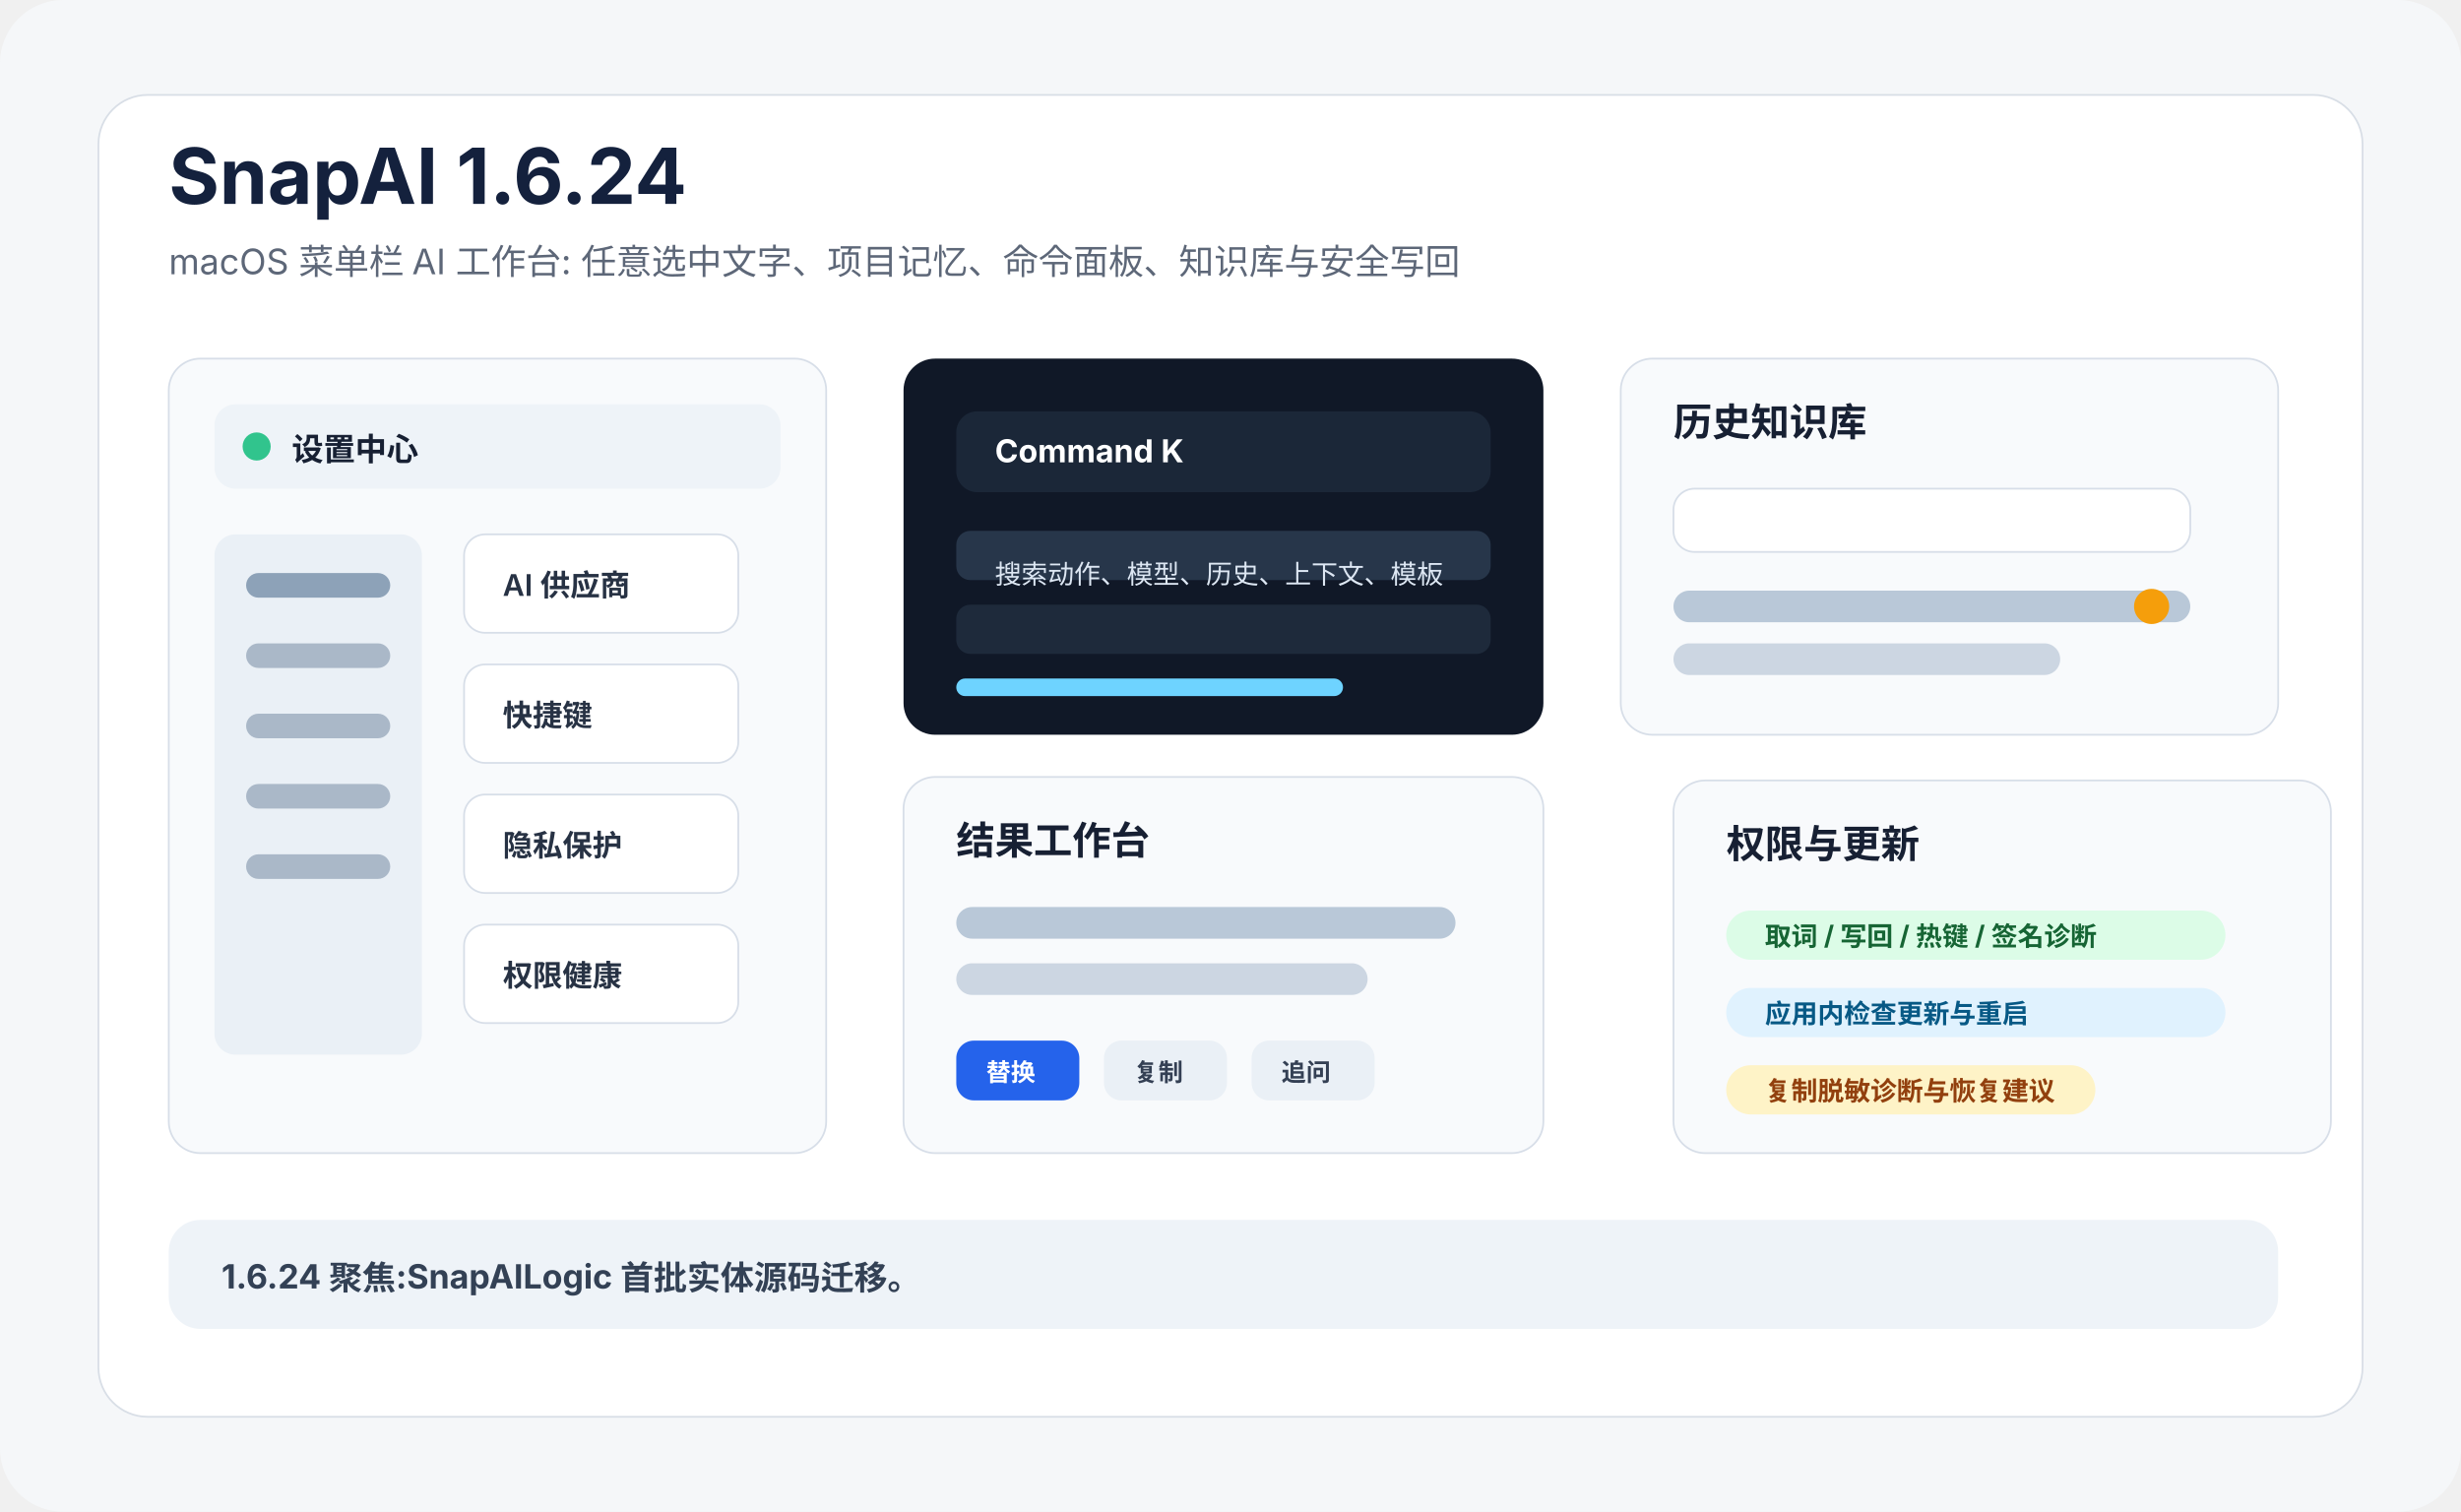
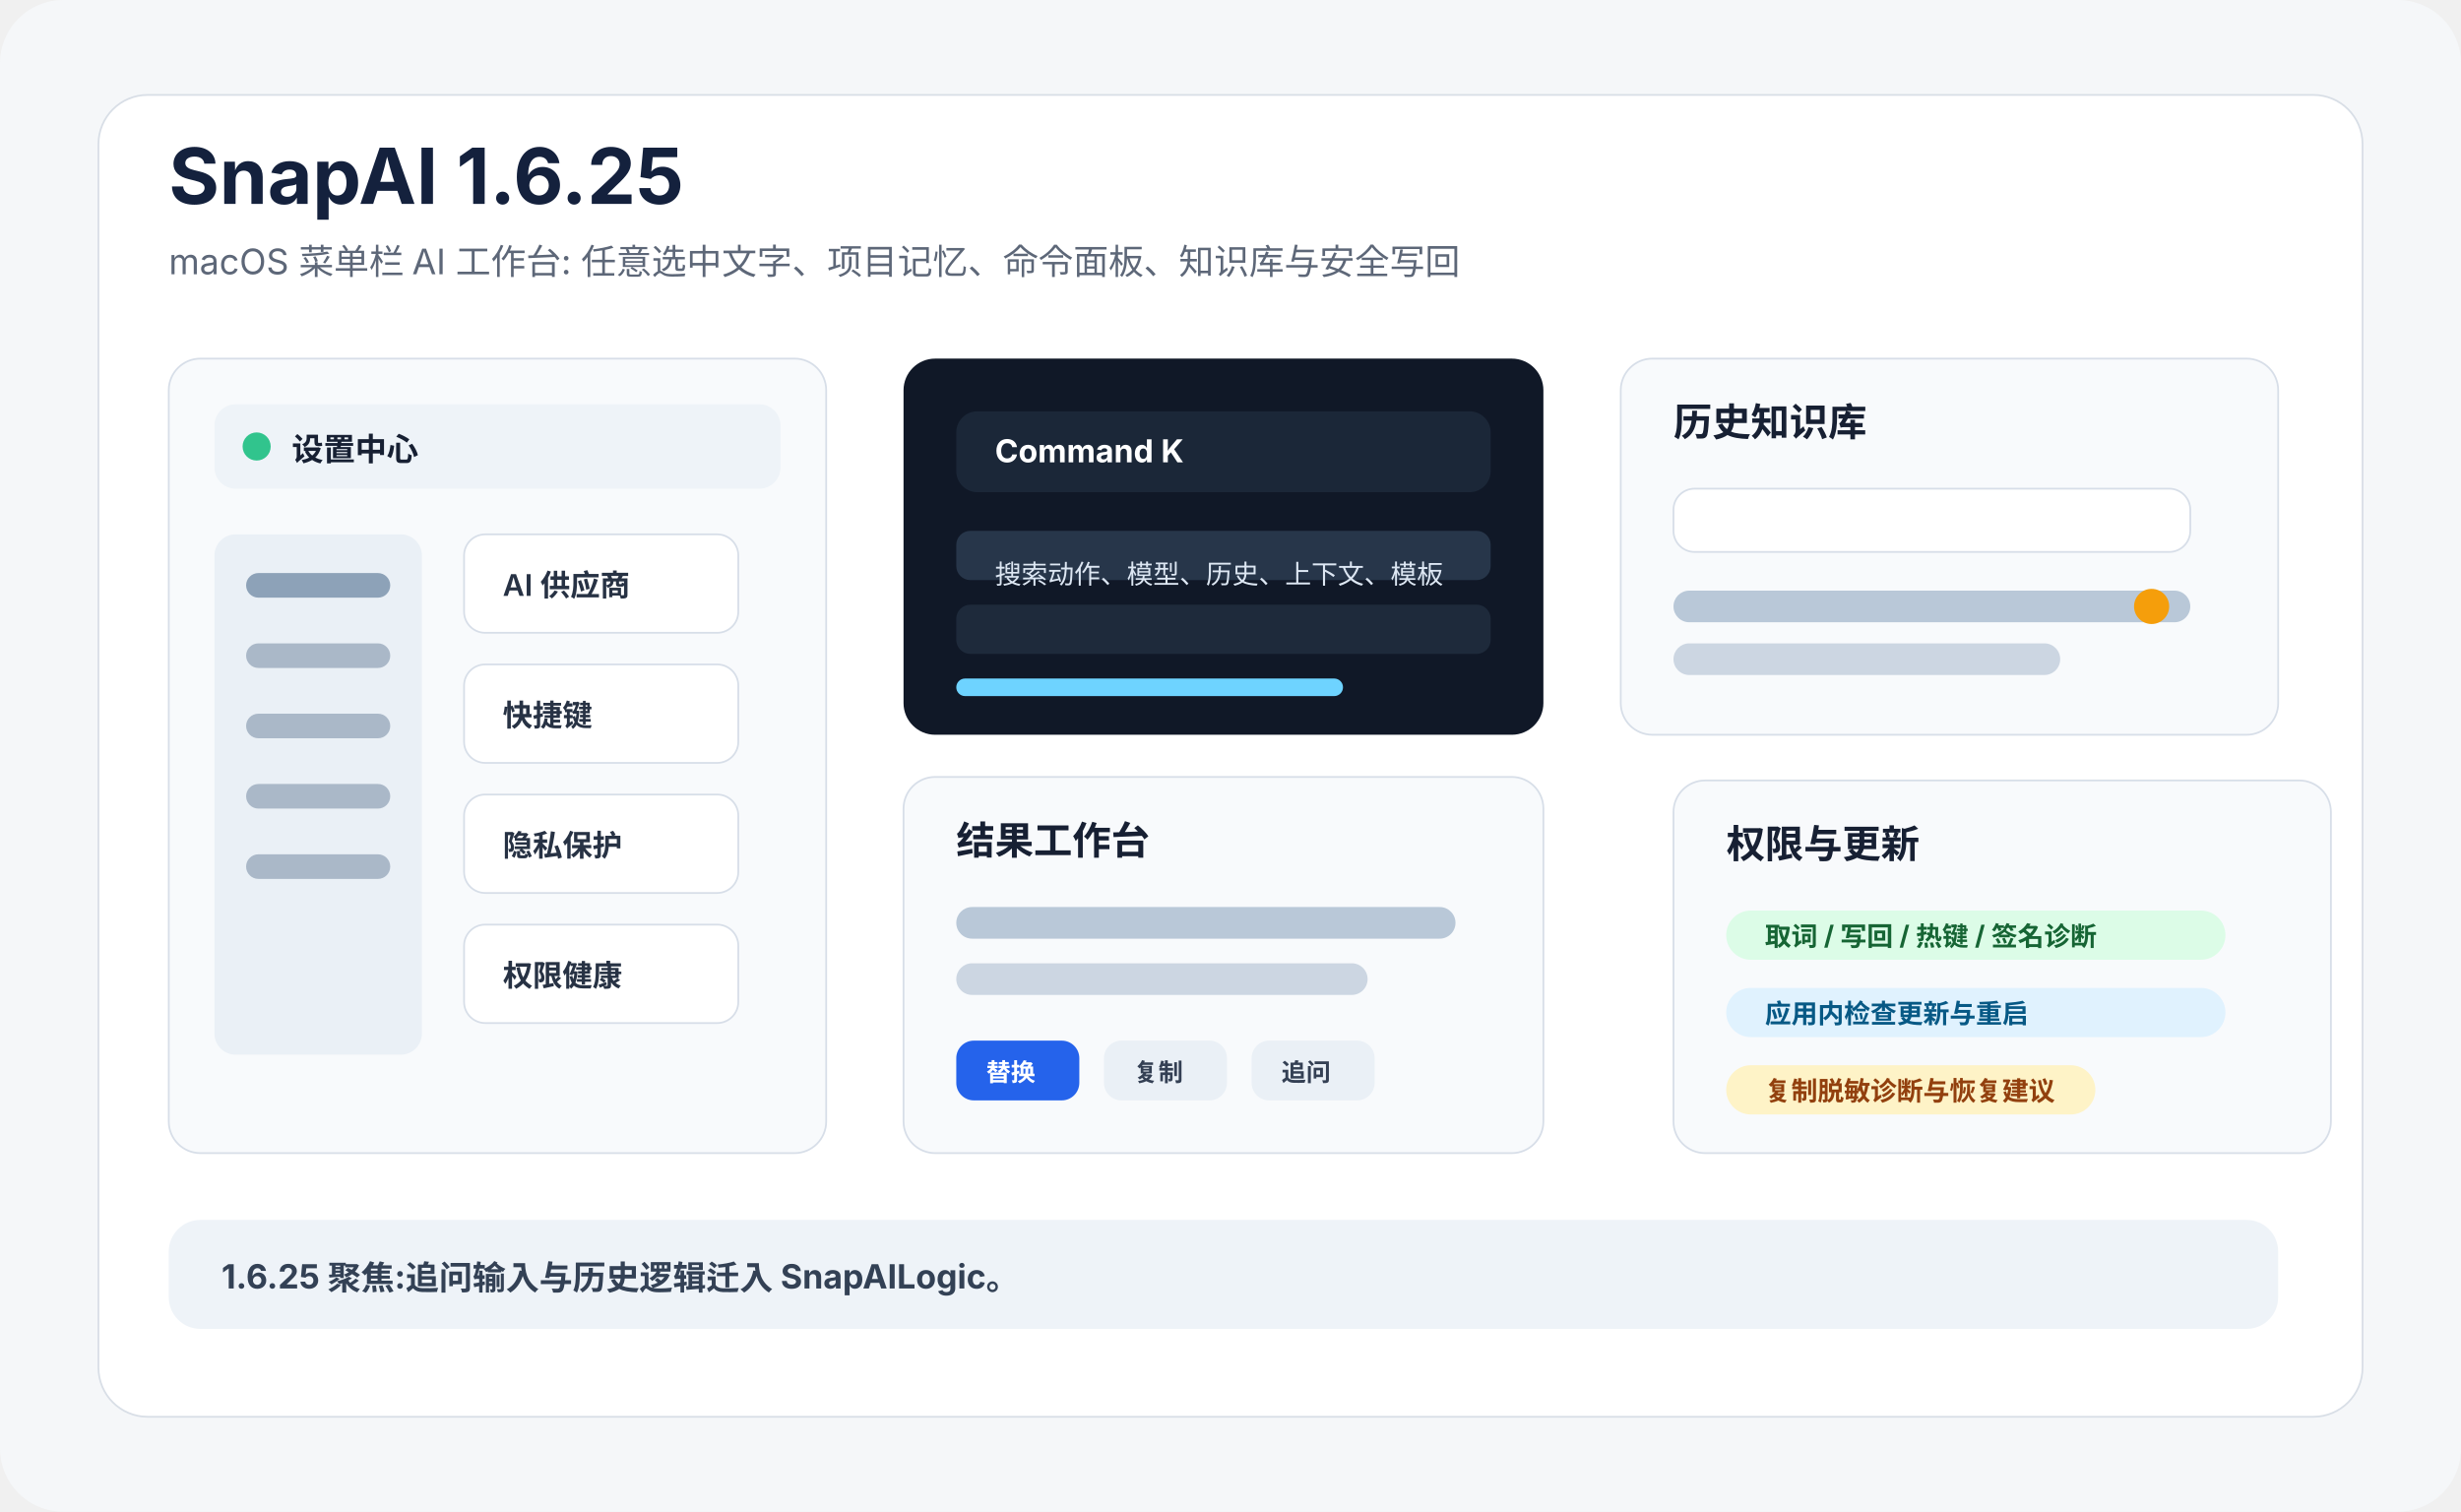
<svg xmlns="http://www.w3.org/2000/svg" width="1400" height="860" viewBox="0 0 1400 860" fill="none">
  <rect width="1400" height="860" rx="36" fill="#F5F7F9" />
  <rect x="56" y="54" width="1288" height="752" rx="28" fill="#FFFFFF" stroke="#D8DEE6" />
-   <text x="96" y="116" fill="#14213D" font-family="-apple-system,BlinkMacSystemFont,Segoe UI,sans-serif" font-size="44" font-weight="700">SnapAI 1.6.24</text>
+   <text x="96" y="116" fill="#14213D" font-family="-apple-system,BlinkMacSystemFont,Segoe UI,sans-serif" font-size="44" font-weight="700">SnapAI 1.6.25</text>
  <text x="96" y="156" fill="#5D6778" font-family="-apple-system,BlinkMacSystemFont,Segoe UI,sans-serif" font-size="20">macOS 菜单栏 AI 工作台: 任意选中文字、项目记忆、命令面板、知识库与安全写回</text>
  <rect x="96" y="204" width="374" height="452" rx="18" fill="#F8FAFC" stroke="#D7DEE8" />
  <rect x="122" y="230" width="322" height="48" rx="12" fill="#EEF3F8" />
  <circle cx="146" cy="254" r="8" fill="#31C48D" />
  <text x="166" y="262" fill="#172033" font-family="-apple-system,BlinkMacSystemFont,Segoe UI,sans-serif" font-size="18" font-weight="650">设置中心</text>
  <rect x="122" y="304" width="118" height="296" rx="12" fill="#EAF0F6" />
  <rect x="140" y="326" width="82" height="14" rx="7" fill="#8DA2B8" />
  <rect x="140" y="366" width="82" height="14" rx="7" fill="#AAB8C8" />
  <rect x="140" y="406" width="82" height="14" rx="7" fill="#AAB8C8" />
  <rect x="140" y="446" width="82" height="14" rx="7" fill="#AAB8C8" />
  <rect x="140" y="486" width="82" height="14" rx="7" fill="#AAB8C8" />
  <rect x="264" y="304" width="156" height="56" rx="12" fill="#FFFFFF" stroke="#D7DEE8" />
  <text x="286" y="339" fill="#273244" font-family="-apple-system,BlinkMacSystemFont,Segoe UI,sans-serif" font-size="17" font-weight="600">AI 供应商</text>
  <rect x="264" y="378" width="156" height="56" rx="12" fill="#FFFFFF" stroke="#D7DEE8" />
  <text x="286" y="413" fill="#273244" font-family="-apple-system,BlinkMacSystemFont,Segoe UI,sans-serif" font-size="17" font-weight="600">快捷键</text>
  <rect x="264" y="452" width="156" height="56" rx="12" fill="#FFFFFF" stroke="#D7DEE8" />
  <text x="286" y="487" fill="#273244" font-family="-apple-system,BlinkMacSystemFont,Segoe UI,sans-serif" font-size="17" font-weight="600">隐私保护</text>
  <rect x="264" y="526" width="156" height="56" rx="12" fill="#FFFFFF" stroke="#D7DEE8" />
  <text x="286" y="561" fill="#273244" font-family="-apple-system,BlinkMacSystemFont,Segoe UI,sans-serif" font-size="17" font-weight="600">权限健康</text>
  <rect x="514" y="204" width="364" height="214" rx="18" fill="#101827" />
  <rect x="544" y="234" width="304" height="46" rx="12" fill="#1B2738" />
  <text x="566" y="263" fill="#FFFFFF" font-family="-apple-system,BlinkMacSystemFont,Segoe UI,sans-serif" font-size="18" font-weight="650">Command K</text>
  <rect x="544" y="302" width="304" height="28" rx="8" fill="#27364A" />
  <rect x="544" y="344" width="304" height="28" rx="8" fill="#1E2A3B" />
  <rect x="544" y="386" width="220" height="10" rx="5" fill="#6ED3FF" />
  <text x="566" y="332" fill="#DDE7F3" font-family="-apple-system,BlinkMacSystemFont,Segoe UI,sans-serif" font-size="15">搜索动作、模型、历史、上下文、模板</text>
  <rect x="514" y="442" width="364" height="214" rx="18" fill="#F8FAFC" stroke="#D7DEE8" />
  <text x="544" y="486" fill="#172033" font-family="-apple-system,BlinkMacSystemFont,Segoe UI,sans-serif" font-size="22" font-weight="700">结果工作台</text>
  <rect x="544" y="516" width="284" height="18" rx="9" fill="#B9C8D8" />
  <rect x="544" y="548" width="234" height="18" rx="9" fill="#CCD6E2" />
  <rect x="544" y="592" width="70" height="34" rx="10" fill="#2563EB" />
  <rect x="628" y="592" width="70" height="34" rx="10" fill="#EAF0F6" />
  <rect x="712" y="592" width="70" height="34" rx="10" fill="#EAF0F6" />
  <text x="561" y="615" fill="#FFFFFF" font-family="-apple-system,BlinkMacSystemFont,Segoe UI,sans-serif" font-size="14" font-weight="700">替换</text>
  <text x="645" y="615" fill="#344054" font-family="-apple-system,BlinkMacSystemFont,Segoe UI,sans-serif" font-size="14" font-weight="700">复制</text>
  <text x="729" y="615" fill="#344054" font-family="-apple-system,BlinkMacSystemFont,Segoe UI,sans-serif" font-size="14" font-weight="700">追问</text>
  <rect x="922" y="204" width="374" height="214" rx="18" fill="#F8FAFC" stroke="#D7DEE8" />
  <text x="952" y="248" fill="#172033" font-family="-apple-system,BlinkMacSystemFont,Segoe UI,sans-serif" font-size="22" font-weight="700">历史知识库</text>
  <rect x="952" y="278" width="294" height="36" rx="12" fill="#FFFFFF" stroke="#D7DEE8" />
  <rect x="952" y="336" width="294" height="18" rx="9" fill="#B9C8D8" />
  <rect x="952" y="366" width="220" height="18" rx="9" fill="#CCD6E2" />
  <circle cx="1224" cy="345" r="10" fill="#F59E0B" />
  <rect x="952" y="444" width="374" height="212" rx="18" fill="#F8FAFC" stroke="#D7DEE8" />
  <text x="982" y="488" fill="#172033" font-family="-apple-system,BlinkMacSystemFont,Segoe UI,sans-serif" font-size="22" font-weight="700">权限与更新</text>
  <rect x="982" y="518" width="284" height="28" rx="14" fill="#DCFCE7" />
  <rect x="982" y="562" width="284" height="28" rx="14" fill="#E0F2FE" />
  <rect x="982" y="606" width="210" height="28" rx="14" fill="#FEF3C7" />
  <text x="1004" y="538" fill="#166534" font-family="-apple-system,BlinkMacSystemFont,Segoe UI,sans-serif" font-size="15" font-weight="650">取词 / 写回 / 热键 / 签名诊断</text>
  <text x="1004" y="582" fill="#075985" font-family="-apple-system,BlinkMacSystemFont,Segoe UI,sans-serif" font-size="15" font-weight="650">应用内检查更新与重启</text>
  <text x="1004" y="626" fill="#92400E" font-family="-apple-system,BlinkMacSystemFont,Segoe UI,sans-serif" font-size="15" font-weight="650">复制脱敏诊断与恢复建议</text>
  <rect x="96" y="694" width="1200" height="62" rx="18" fill="#EEF3F8" />
-   <text x="126" y="733" fill="#334155" font-family="-apple-system,BlinkMacSystemFont,Segoe UI,sans-serif" font-size="19" font-weight="650">1.6.24 聚焦:SnapAILogic 首批实体源码迁移。</text>
+   <text x="126" y="733" fill="#334155" font-family="-apple-system,BlinkMacSystemFont,Segoe UI,sans-serif" font-size="19" font-weight="650">1.6.25 聚焦:追问输入与历史逻辑迁入 SnapAILogic。</text>
</svg>
